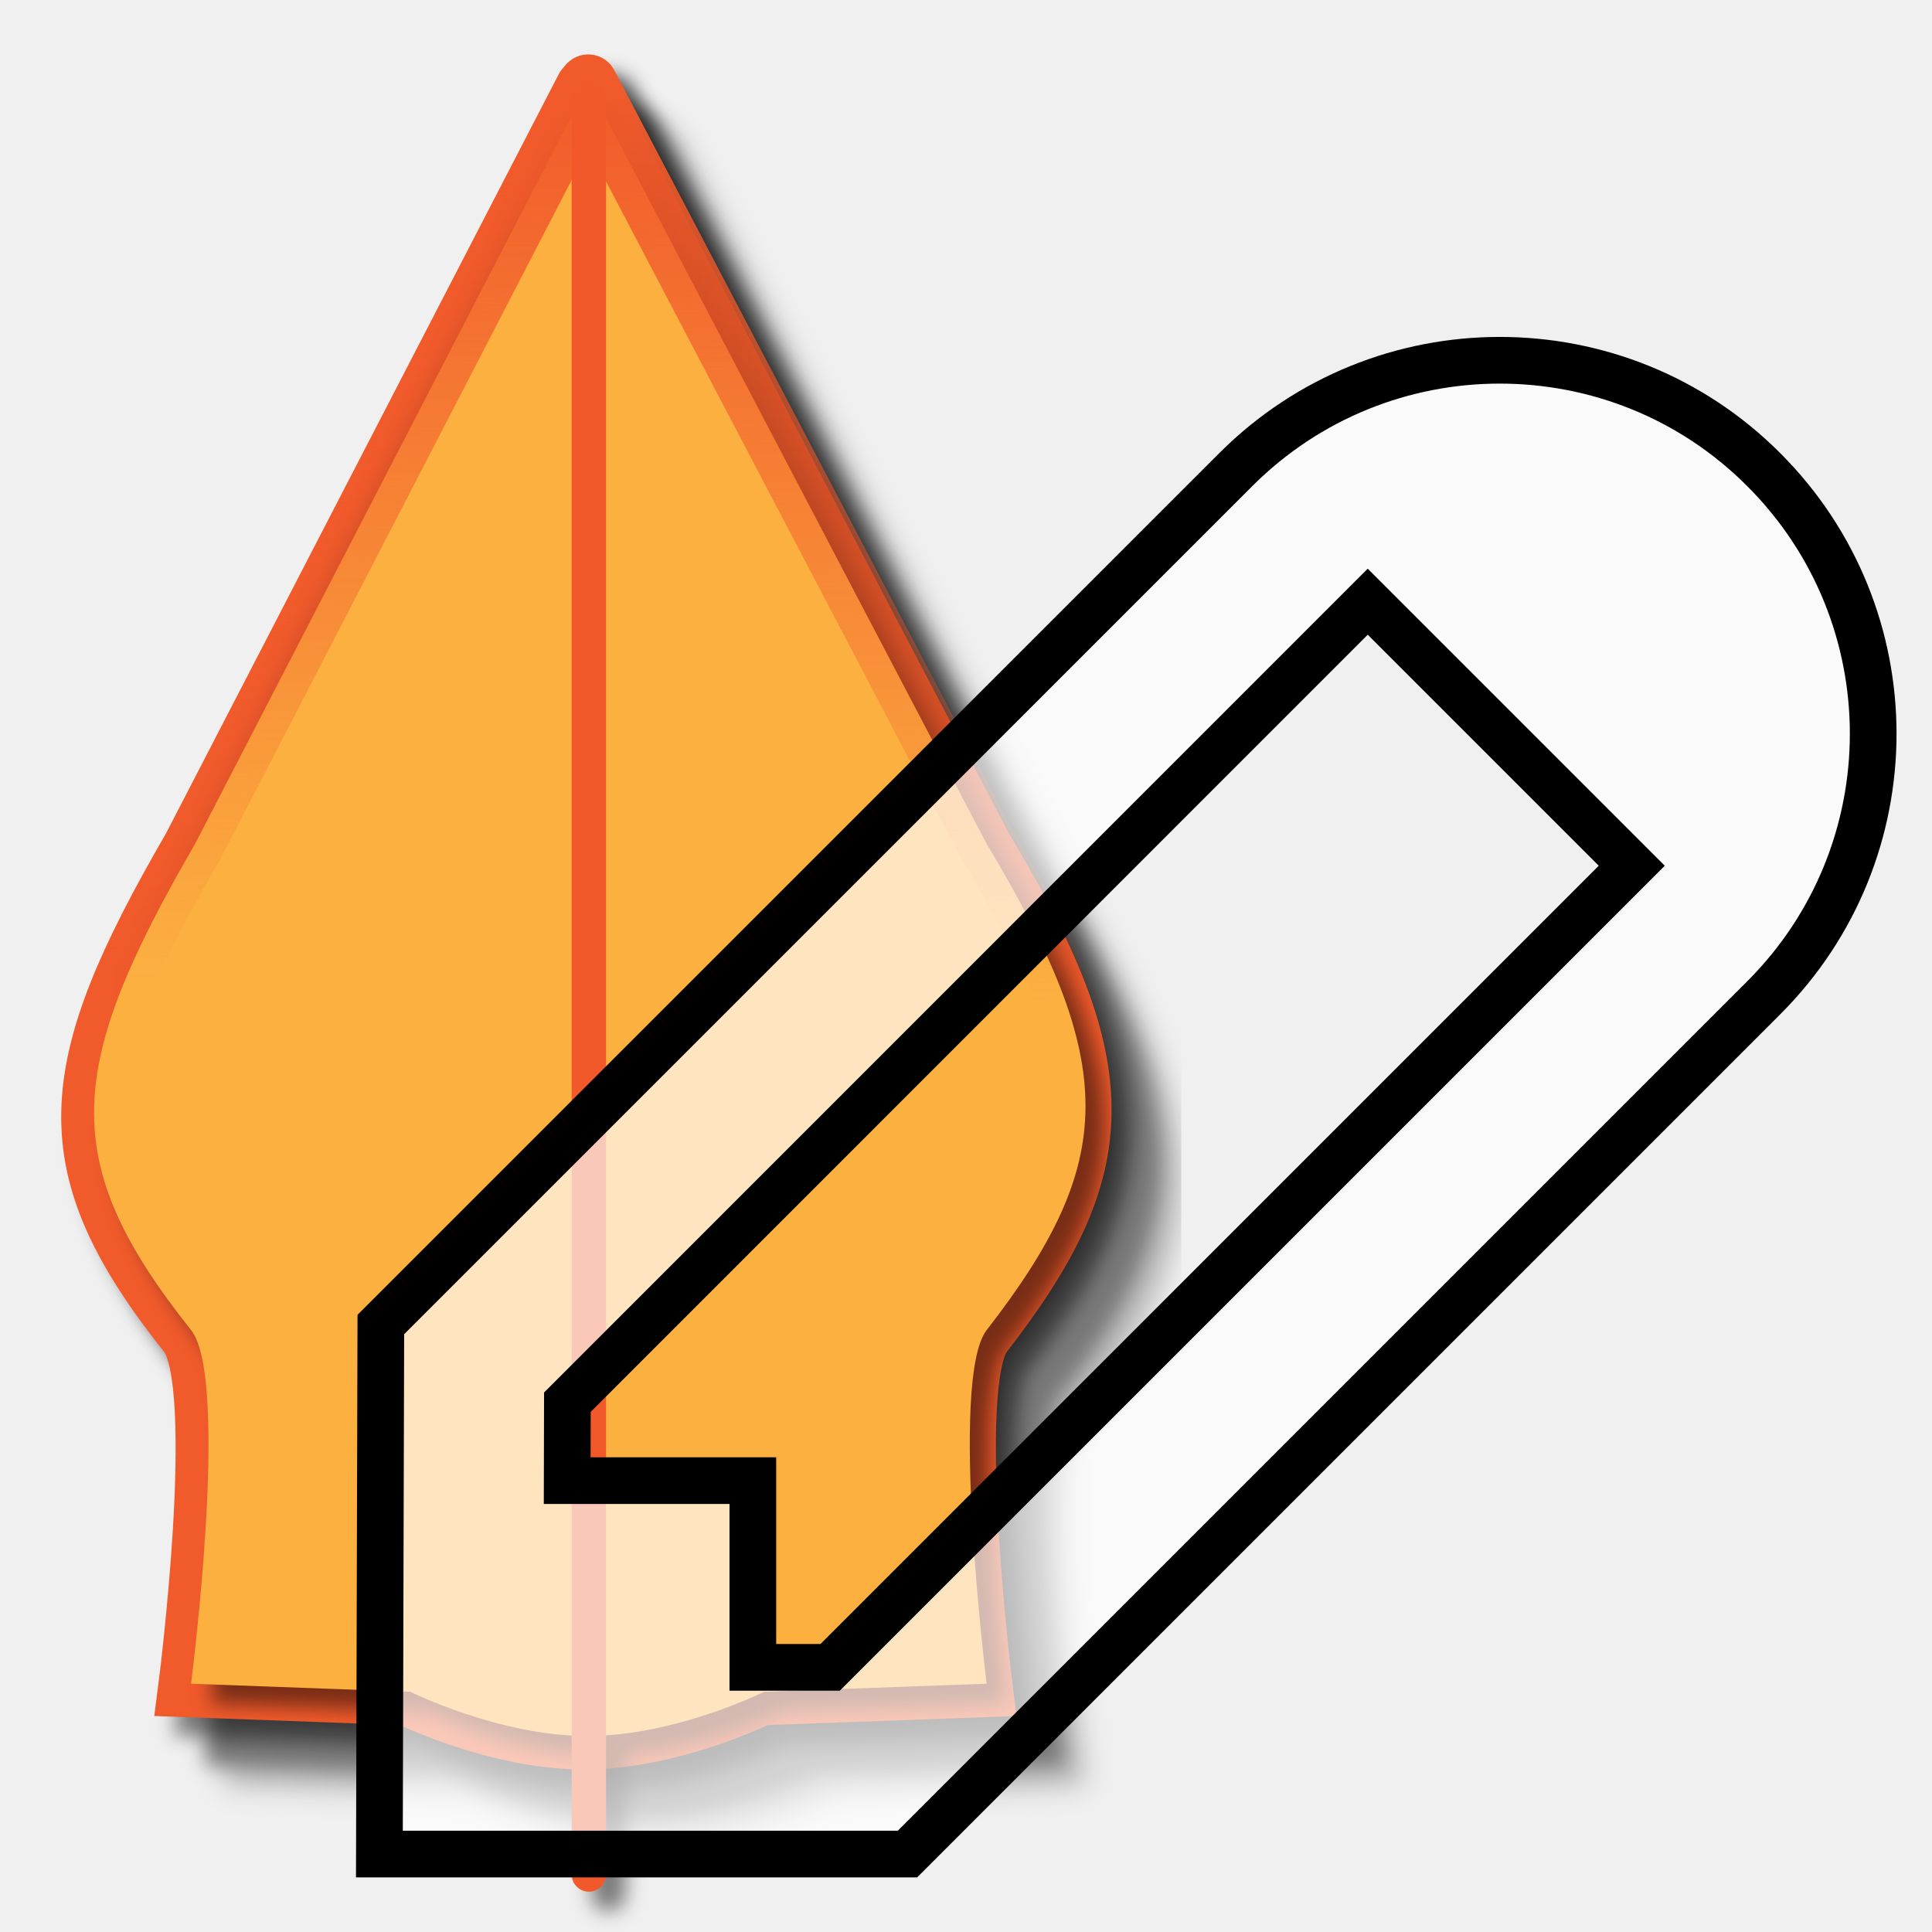
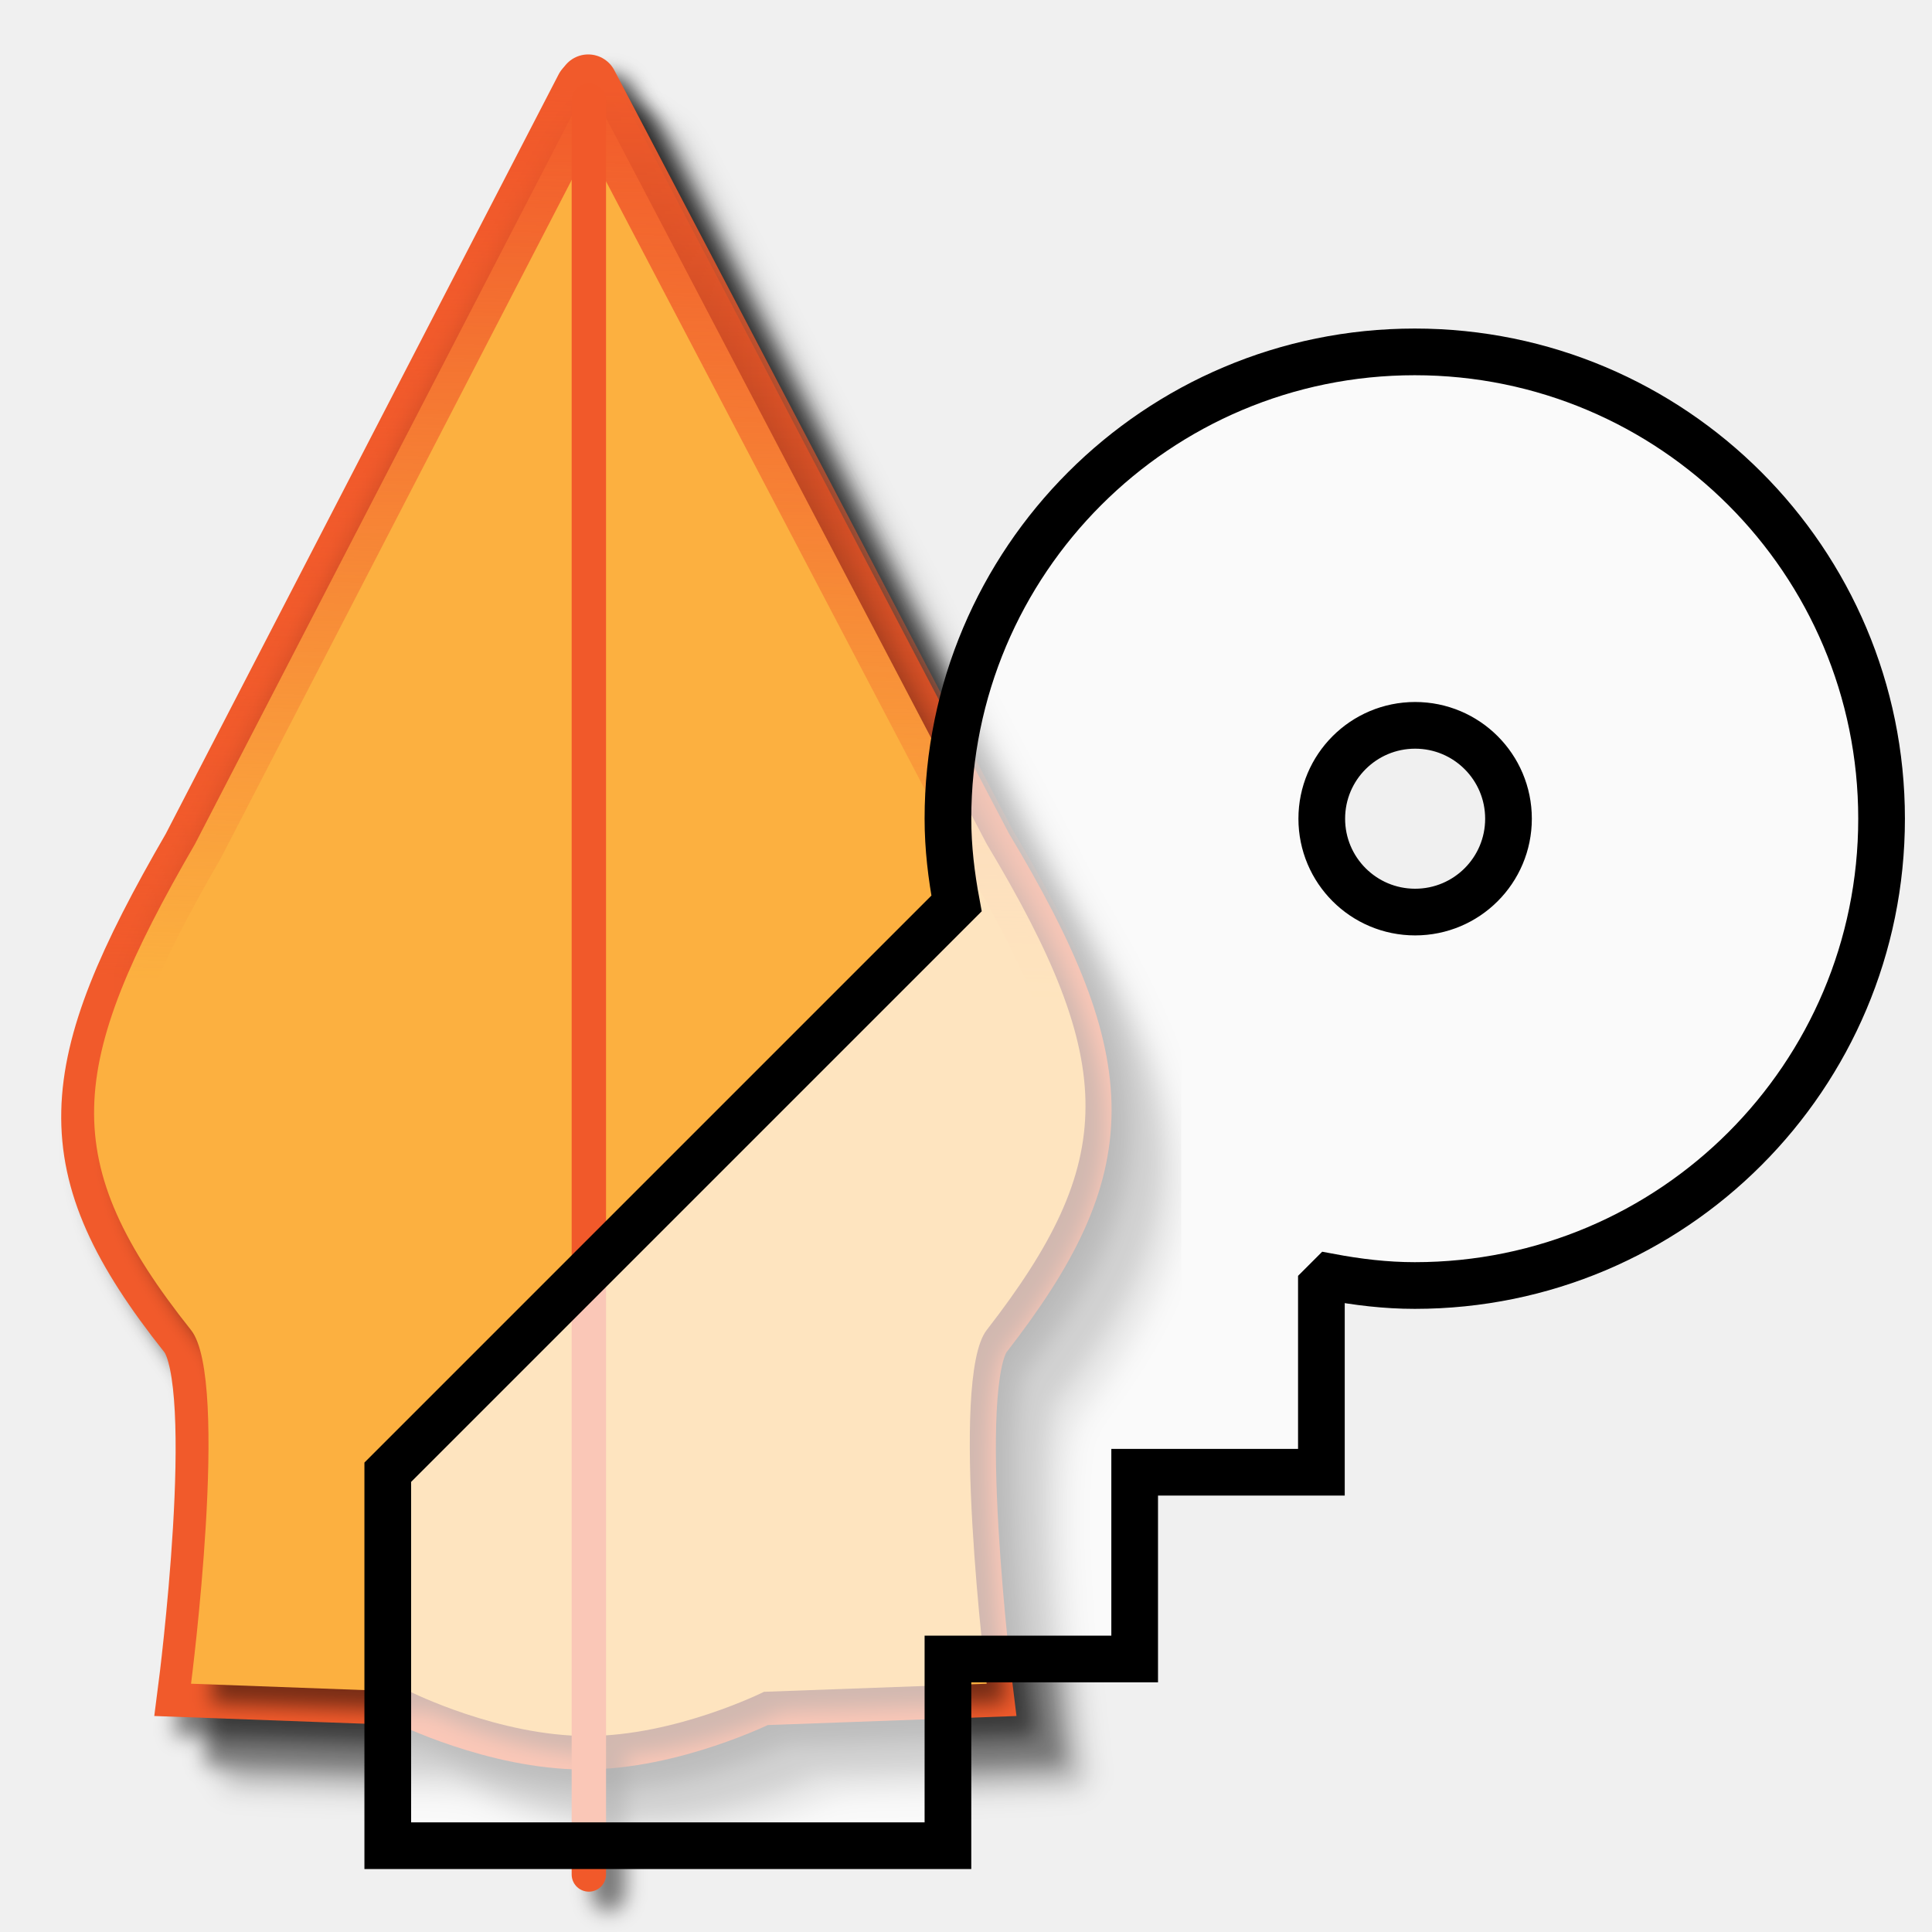
<svg xmlns="http://www.w3.org/2000/svg" xmlns:xlink="http://www.w3.org/1999/xlink" version="1.1" id="Layer_1" x="0px" y="0px" width="64" height="64" viewBox="0 0 64 64" enable-background="new 0 0 567 567" xml:space="preserve">
  <defs id="defs14">
    <filter id="filter2992" color-interpolation-filters="sRGB">
      <feFlood id="feFlood2994" flood-opacity="0.5" flood-color="rgb(0,0,0)" result="flood" />
      <feComposite id="feComposite2996" in2="SourceGraphic" in="flood" operator="in" result="composite1" />
      <feGaussianBlur id="feGaussianBlur2998" stdDeviation="2" result="blur" />
      <feOffset id="feOffset3000" dx="4" dy="4" result="offset" />
      <feComposite id="feComposite3002" in2="offset" in="SourceGraphic" operator="over" result="composite2" />
    </filter>
    <filter color-interpolation-filters="sRGB" id="filter2992-6" style="color-interpolation-filters:sRGB;">
      <feFlood id="feFlood2994-6" flood-opacity="0.5" flood-color="rgb(0,0,0)" result="flood" />
      <feComposite id="feComposite2996-1" in2="SourceGraphic" in="flood" operator="in" result="composite1" />
      <feGaussianBlur id="feGaussianBlur2998-2" stdDeviation="2" result="blur" />
      <feOffset id="feOffset3000-4" dx="4" dy="4" result="offset" />
      <feComposite id="feComposite3002-7" in2="offset" in="SourceGraphic" operator="over" result="fbSourceGraphic" />
      <feColorMatrix result="fbSourceGraphicAlpha" in="fbSourceGraphic" values="0 0 0 -1 0 0 0 0 -1 0 0 0 0 -1 0 0 0 0 1 0" id="feColorMatrix4040" />
      <feFlood id="feFlood4042" flood-opacity="0.5" flood-color="rgb(0,0,0)" result="flood" in="fbSourceGraphic" />
      <feComposite id="feComposite4044" in2="fbSourceGraphic" in="flood" operator="in" result="composite1" />
      <feGaussianBlur id="feGaussianBlur4046" in="composite" stdDeviation="2" result="blur" />
      <feOffset id="feOffset4048" dx="10" dy="10" result="offset" />
      <feComposite id="feComposite4050" in2="offset" in="fbSourceGraphic" operator="over" result="composite2" />
    </filter>
    <filter color-interpolation-filters="sRGB" id="filter2992-5">
      <feFlood id="feFlood2994-8" flood-opacity="0.5" flood-color="rgb(0,0,0)" result="flood" />
      <feComposite id="feComposite2996-8" in2="SourceGraphic" in="flood" operator="in" result="composite1" />
      <feGaussianBlur id="feGaussianBlur2998-5" stdDeviation="2" result="blur" />
      <feOffset id="feOffset3000-0" dx="4" dy="4" result="offset" />
      <feComposite id="feComposite3002-0" in2="offset" in="SourceGraphic" operator="over" result="composite2" />
    </filter>
    <linearGradient xlink:href="#linearGradient3786-3" id="linearGradient3792-9" x1="299.626" y1="77.762" x2="294.993" y2="261.762" gradientUnits="userSpaceOnUse" />
    <linearGradient id="linearGradient3786-3">
      <stop style="stop-color:#f15a2b;stop-opacity:1;" offset="0" id="stop3788-7" />
      <stop style="stop-color:#f15a2b;stop-opacity:0;" offset="1" id="stop3790-0" />
    </linearGradient>
  </defs>
  <g id="layer1" style="display:inline" transform="translate(0,-503)">
    <g style="filter:url(#filter2992-6)" transform="matrix(0.1626933,0,0,0.1626933,-3.152667,489.8881)" id="g3780">
      <path style="fill:#fcb040;stroke:#f15a2b;stroke-width:12;stroke-linecap:round" id="path3782" d="m 138.45,98.497 -80.049,154.74 c -26.372,45.508 -28.15,64.647 -0.818,99 8.002,10.058 0,72 0,72 l 44.667,1.647 c 0,0 18,9 36,9 18,0 36,-9 36,-9 l 45.332,-1.647 c 0,0 -7.729,-62.042 0,-72 26.668,-34.353 27,-54 0,-99 l -81.132,-154.74" />
    </g>
    <g id="layer3" style="display:none" />
  </g>
  <g id="layer2" transform="translate(0,-503)" style="display:inline">
    <g id="g6" transform="matrix(0.1626933,0,0,0.1626933,-28.69903,493.2292)" style="filter:url(#filter2992-5)">
      <path d="m 296.164,77.14 -80.049,154.74 c -26.372,45.508 -28.15,64.647 -0.818,99 8.002,10.058 0,72 0,72 l 44.667,1.647 c 0,0 18,9 36,9 18,0 36,-9 36,-9 l 45.332,-1.647 c 0,0 -7.729,-62.042 0,-72 26.668,-34.353 27,-54 0,-99 L 296.164,77.14" id="path8" style="fill:#fcb040;stroke:url(#linearGradient3792-9);stroke-width:12;stroke-linecap:round" />
      <line stroke-miterlimit="10" x1="296.297" y1="80.528" x2="296.297" y2="441.722" id="line10" style="fill:none;stroke:#f1592a;stroke-width:7;stroke-linecap:round;stroke-miterlimit:10" />
    </g>
  </g>
  <g id="layer4" transform="translate(0,-503)" style="display:inline">
-     <g id="g4190" transform="matrix(1.546389,0,0,1.546389,12.56788,514.9341)" style="fill:#ffffff;fill-opacity:0.665;stroke:#000000;stroke-opacity:1">
-       <g id="Layer_1-2" style="fill:#ffffff;fill-opacity:0.665;stroke:#000000;stroke-opacity:1">
+     <g id="g3210" transform="translate(18.39731,526.0342)">
+       <g id="Layer_1-1">
</g>
-       <g id="pen" style="fill:#ffffff;fill-opacity:0.665;stroke:#000000;stroke-opacity:1">
-         <path id="path4182" d="M 29.656,2.344 C 28.098,0.781 26.051,0 24,0 21.953,0 19.906,0.781 18.344,2.344 L 0.031,20.656 0,32 H 11.312 L 29.656,13.656 c 3.125,-3.125 3.125,-8.187 0,-11.312 z M 9.656,28 H 8 V 24 H 4.023 l 0.004,-1.68 17.145,-17.148 0,0 5.656,5.656 0,0 L 9.656,28 z" style="fill:#ffffff;fill-opacity:0.665;stroke:#000000;stroke-opacity:1" />
+       <g id="key_x5F_fill">
+         <g id="g3198" style="fill:#ffffff;fill-opacity:0.664;stroke:#000000;stroke-opacity:1" transform="matrix(1.546389,0,0,1.546389,-5.552156,-11.37751)">
+           <g id="g3200" style="fill:#ffffff;fill-opacity:0.664;stroke:#000000;stroke-opacity:1">
+             <path id="path3202" d="m 22,0 c -5.523,0 -10,4.477 -10,10 0,0.625 0.074,1.227 0.184,1.816 L 0,24 v 8 h 12 v -4 h 4 v -4 h 4 v -4 l 0.184,-0.184 C 20.773,19.926 21.375,20 22,20 27.523,20 32,15.523 32,10 32,4.477 27.523,0 22,0 z m 0.008,12 c -1.105,0 -2,-0.895 -2,-2 0,-1.105 0.895,-2 2,-2 1.105,0 2,0.895 2,2 0,1.105 -0.895,2 -2,2 z" style="fill:#ffffff;fill-opacity:0.664;stroke:#000000;stroke-opacity:1" />
+           </g>
+         </g>
      </g>
    </g>
  </g>
</svg>
